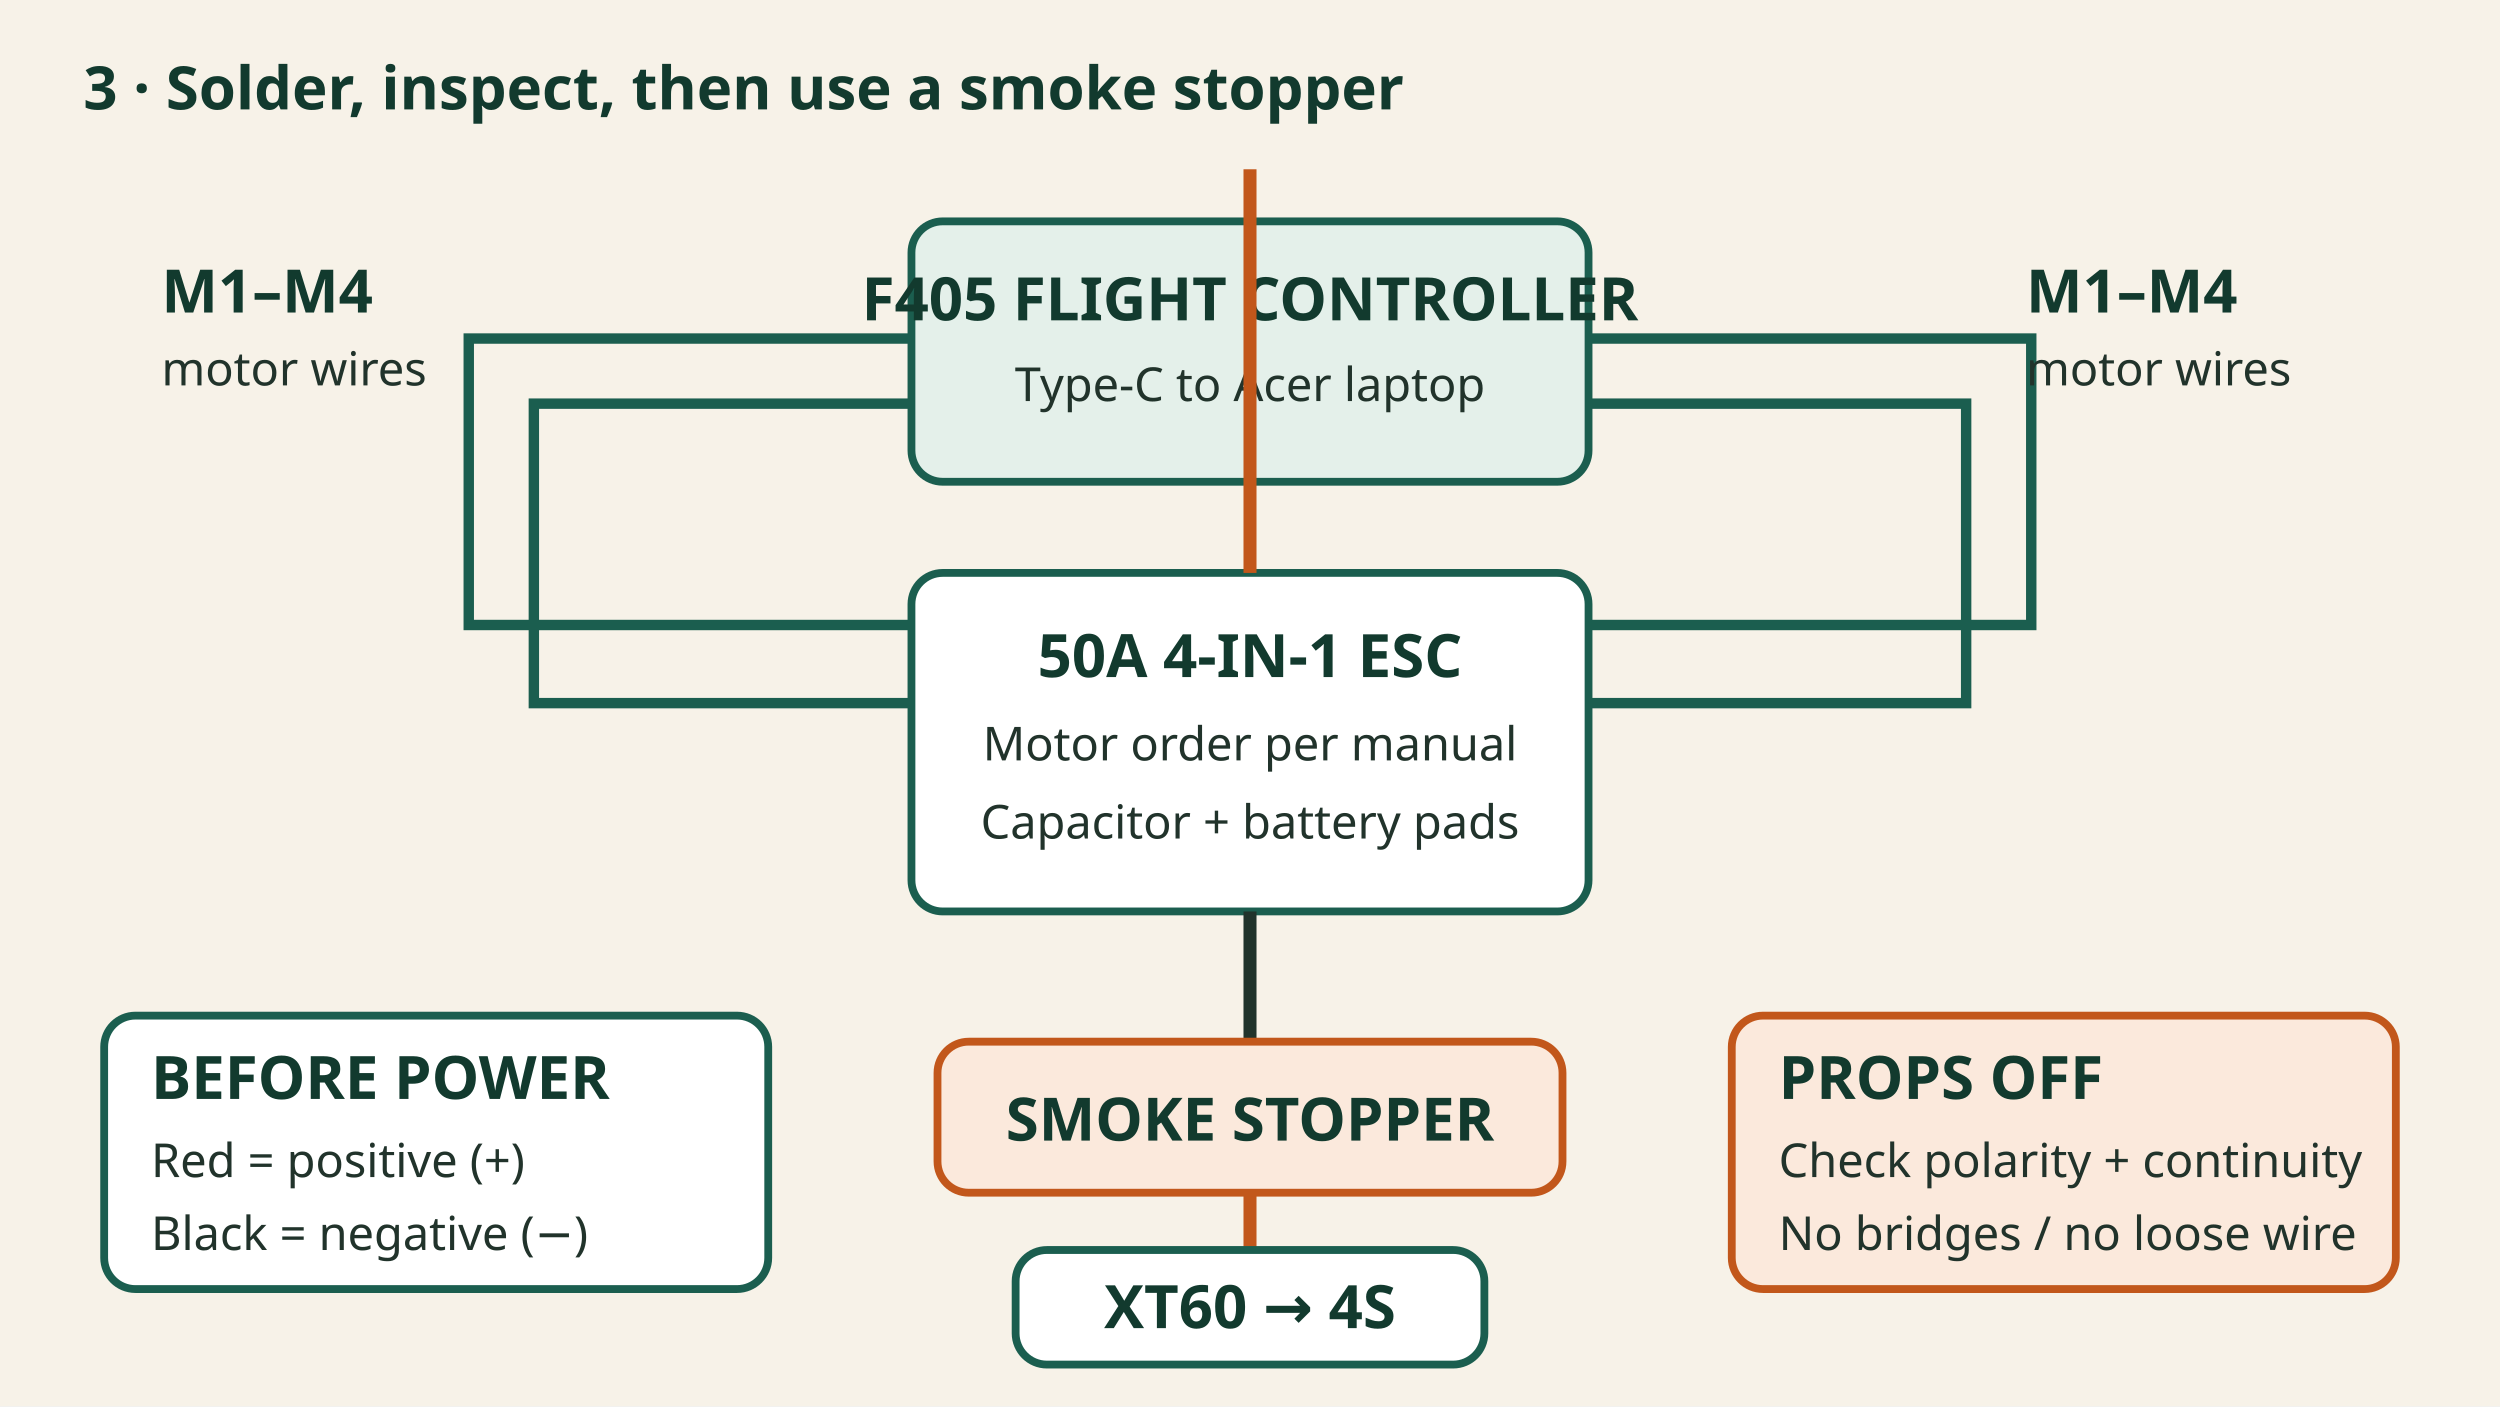
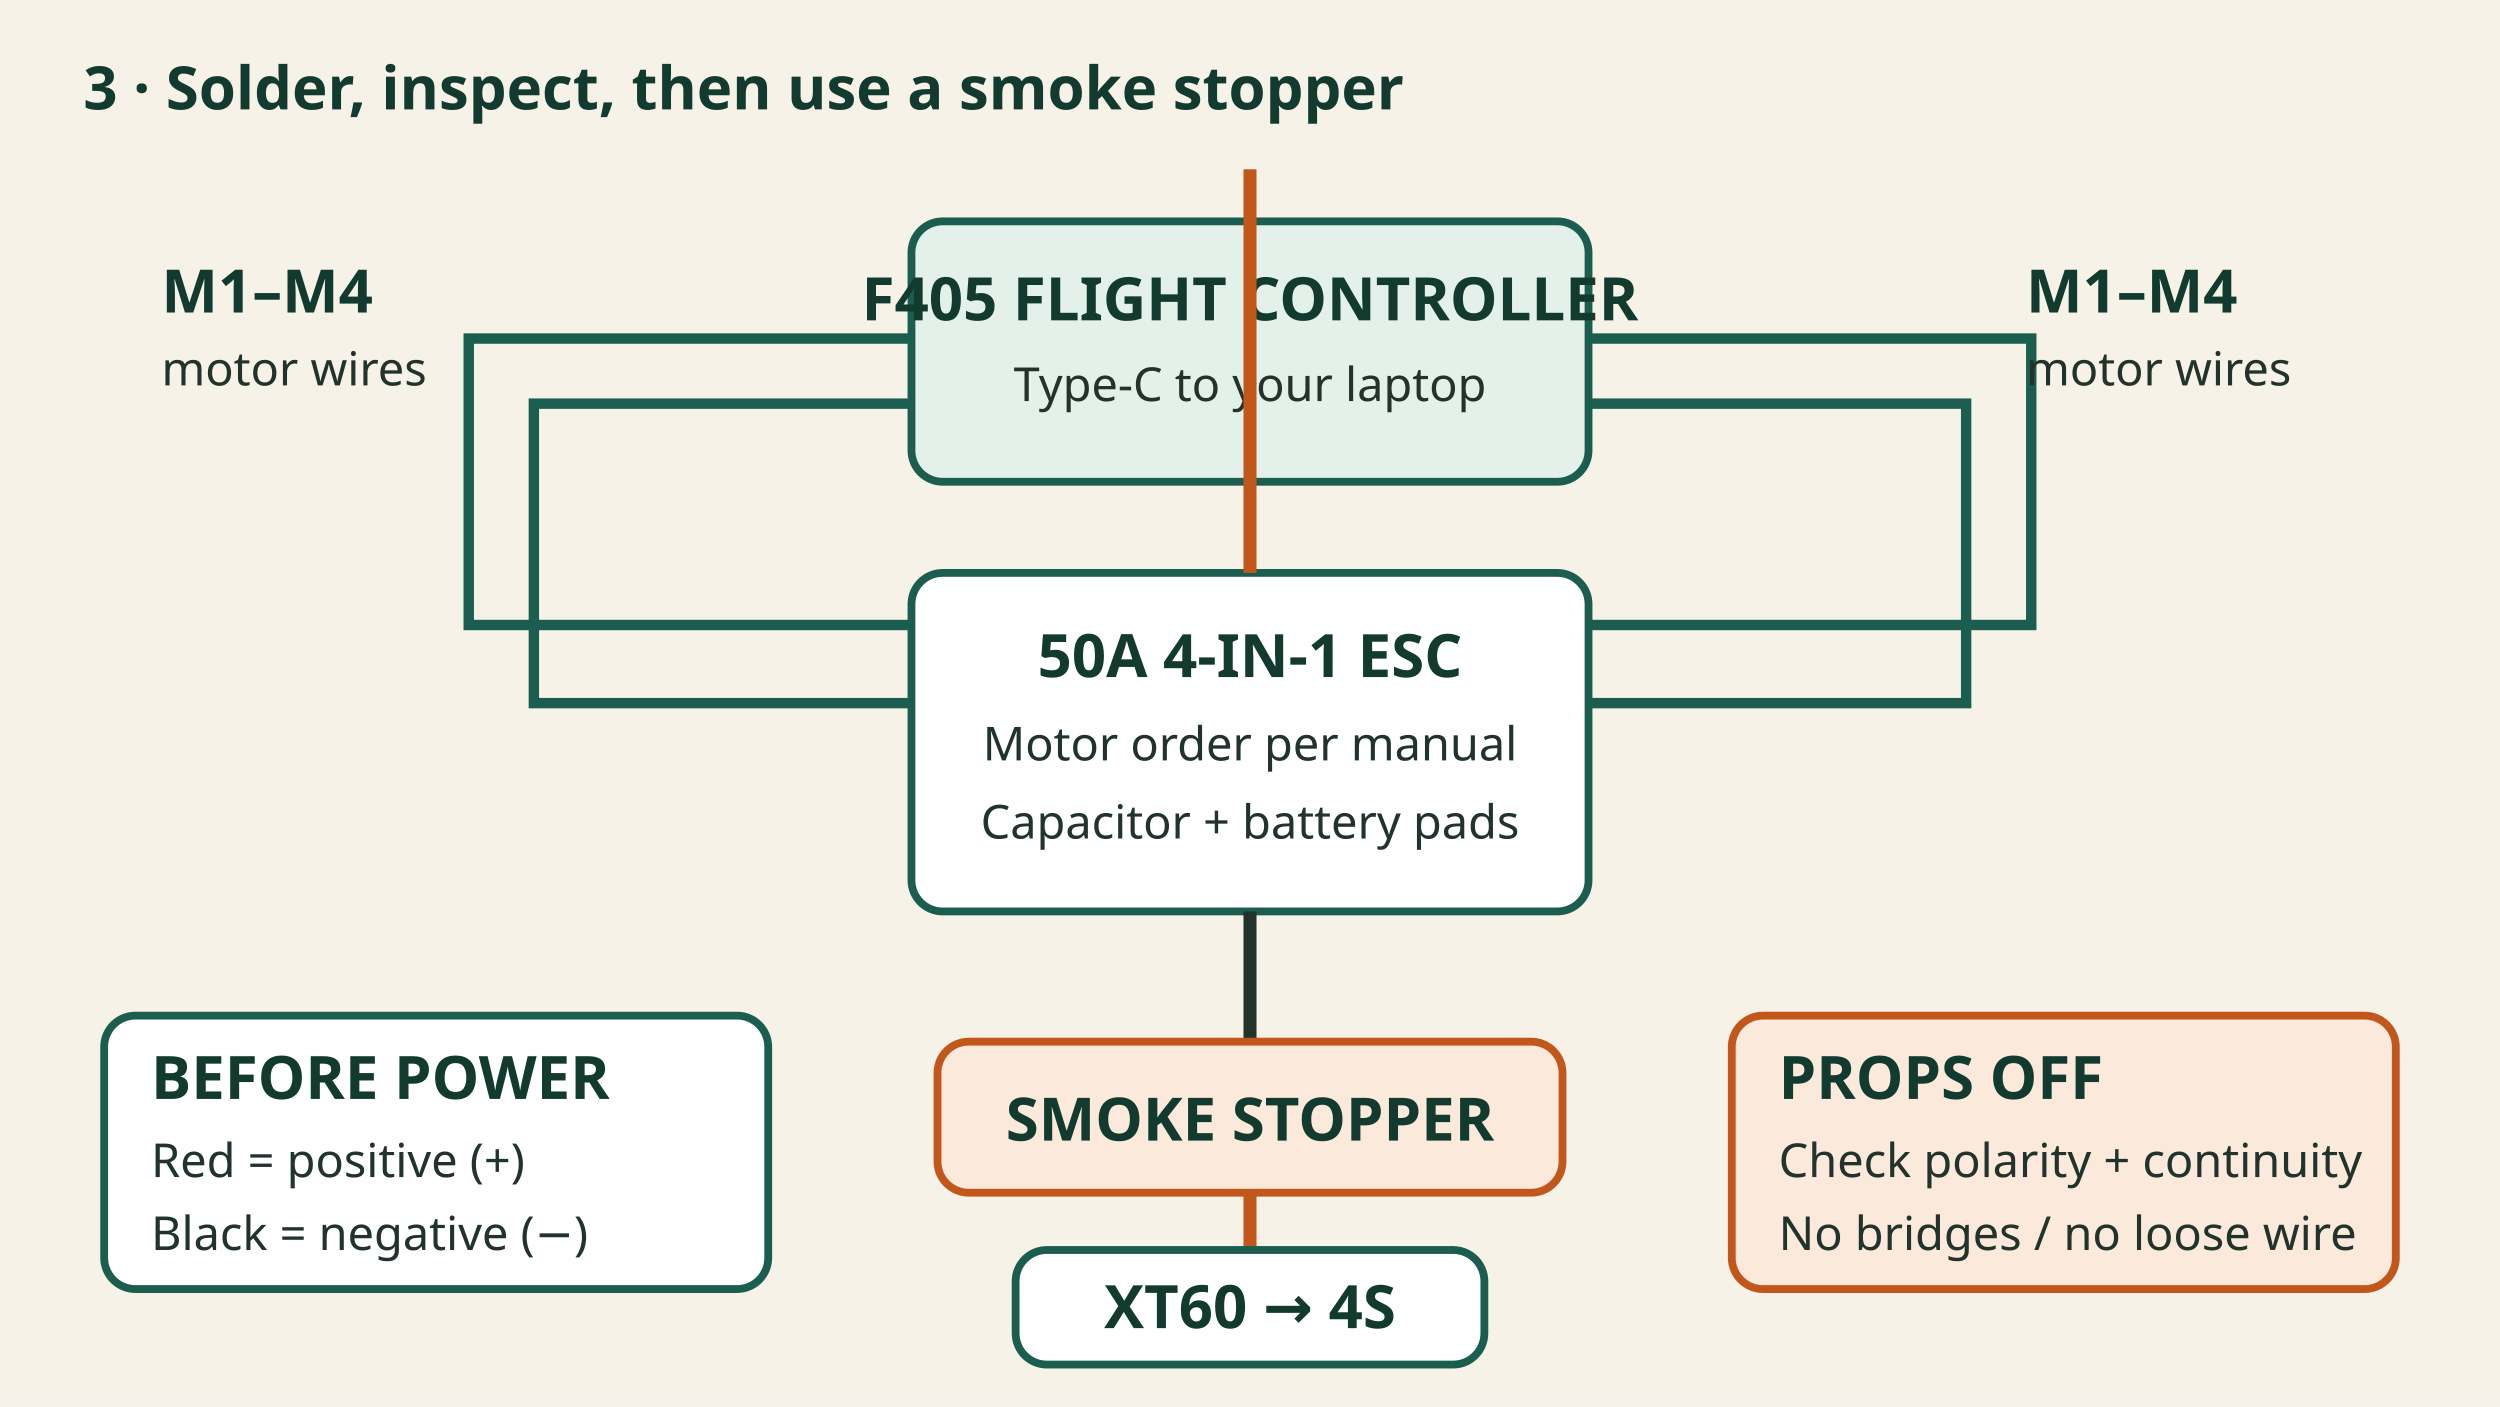
<svg xmlns="http://www.w3.org/2000/svg" viewBox="0 0 960 540" role="img" aria-labelledby="title desc">
  <rect width="960" height="540" fill="#f7f2e8" />
  <style>.t{font:700 23px 'Segoe UI',sans-serif;fill:#123a2e}.s{font:18px 'Segoe UI',sans-serif;fill:#21332b}.b{fill:#fff;stroke:#1b5e4f;stroke-width:3;rx:12}.a{fill:#e4f0ea;stroke:#1b5e4f;stroke-width:3;rx:12}.w{fill:#fbe9dc;stroke:#c2571b;stroke-width:3;rx:12}.r{stroke:#c2571b;stroke-width:5}.k{stroke:#21332b;stroke-width:5}.g{stroke:#1b5e4f;stroke-width:4}</style>
  <text x="32" y="42" class="t">3 · Solder, inspect, then use a smoke stopper</text>
  <rect x="350" y="85" width="260" height="100" class="a" />
  <text x="480" y="123" text-anchor="middle" class="t">F405 FLIGHT CONTROLLER</text>
-   <text x="480" y="154" text-anchor="middle" class="s">Type-C to Acer laptop</text>
+   <text x="480" y="154" text-anchor="middle" class="s">Type-C to your laptop</text>
  <rect x="350" y="220" width="260" height="130" class="b" />
  <text x="480" y="260" text-anchor="middle" class="t">50A 4-IN-1 ESC</text>
  <text x="480" y="292" text-anchor="middle" class="s">Motor order per manual</text>
  <text x="480" y="322" text-anchor="middle" class="s">Capacitor + battery pads</text>
  <path d="M350 130 H180 V240 H350 M350 155 H205 V270 H350 M610 130 H780 V240 H610 M610 155 H755 V270 H610" class="g" fill="none" />
  <text x="62" y="120" class="t">M1–M4</text>
  <text x="62" y="148" class="s">motor wires</text>
  <text x="778" y="120" class="t">M1–M4</text>
  <text x="778" y="148" class="s">motor wires</text>
  <path d="M480 220 V65 H480" class="r" />
  <path d="M480 350 V405" class="k" />
  <rect x="360" y="400" width="240" height="58" class="w" />
  <text x="480" y="438" text-anchor="middle" class="t">SMOKE STOPPER</text>
  <path d="M480 458 V482" class="r" />
  <rect x="390" y="480" width="180" height="44" class="b" />
  <text x="480" y="510" text-anchor="middle" class="t">XT60 → 4S</text>
  <rect x="40" y="390" width="255" height="105" class="b" />
  <text x="58" y="422" class="t">BEFORE POWER</text>
  <text x="58" y="452" class="s">Red = positive (+)</text>
  <text x="58" y="480" class="s">Black = negative (−)</text>
  <rect x="665" y="390" width="255" height="105" class="w" />
  <text x="683" y="422" class="t">PROPS OFF</text>
  <text x="683" y="452" class="s">Check polarity + continuity</text>
  <text x="683" y="480" class="s">No bridges / no loose wire</text>
</svg>
